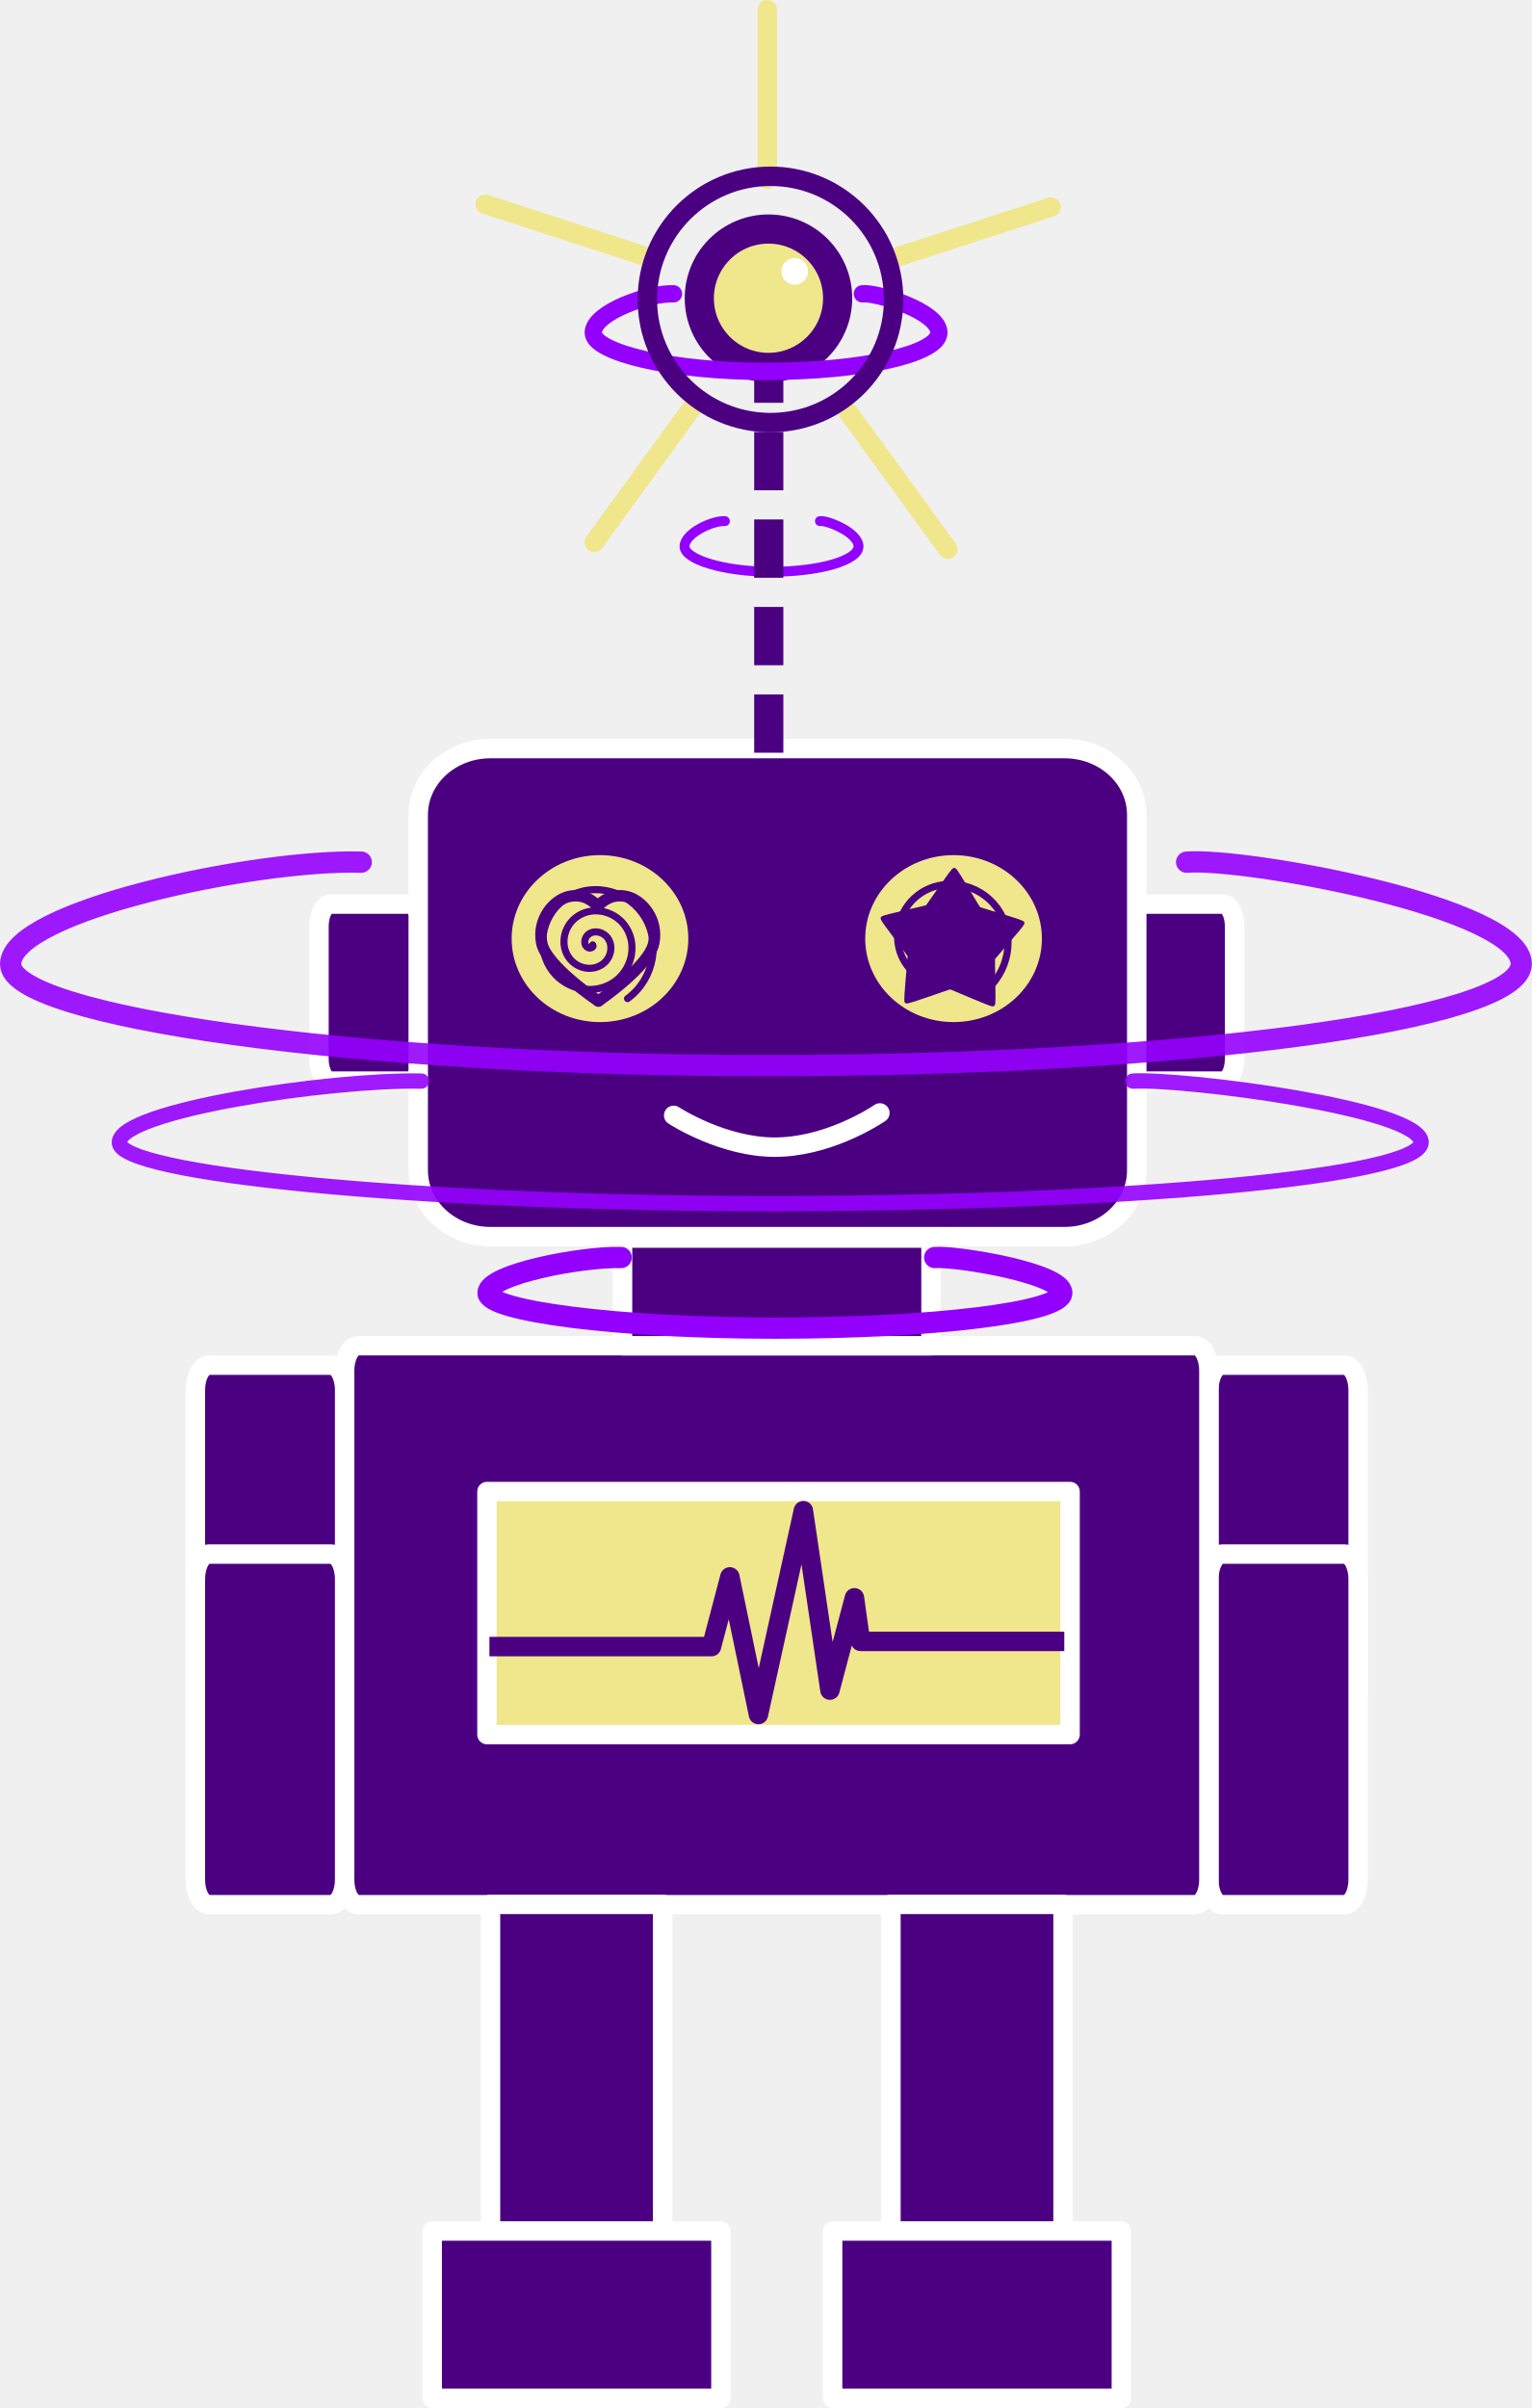
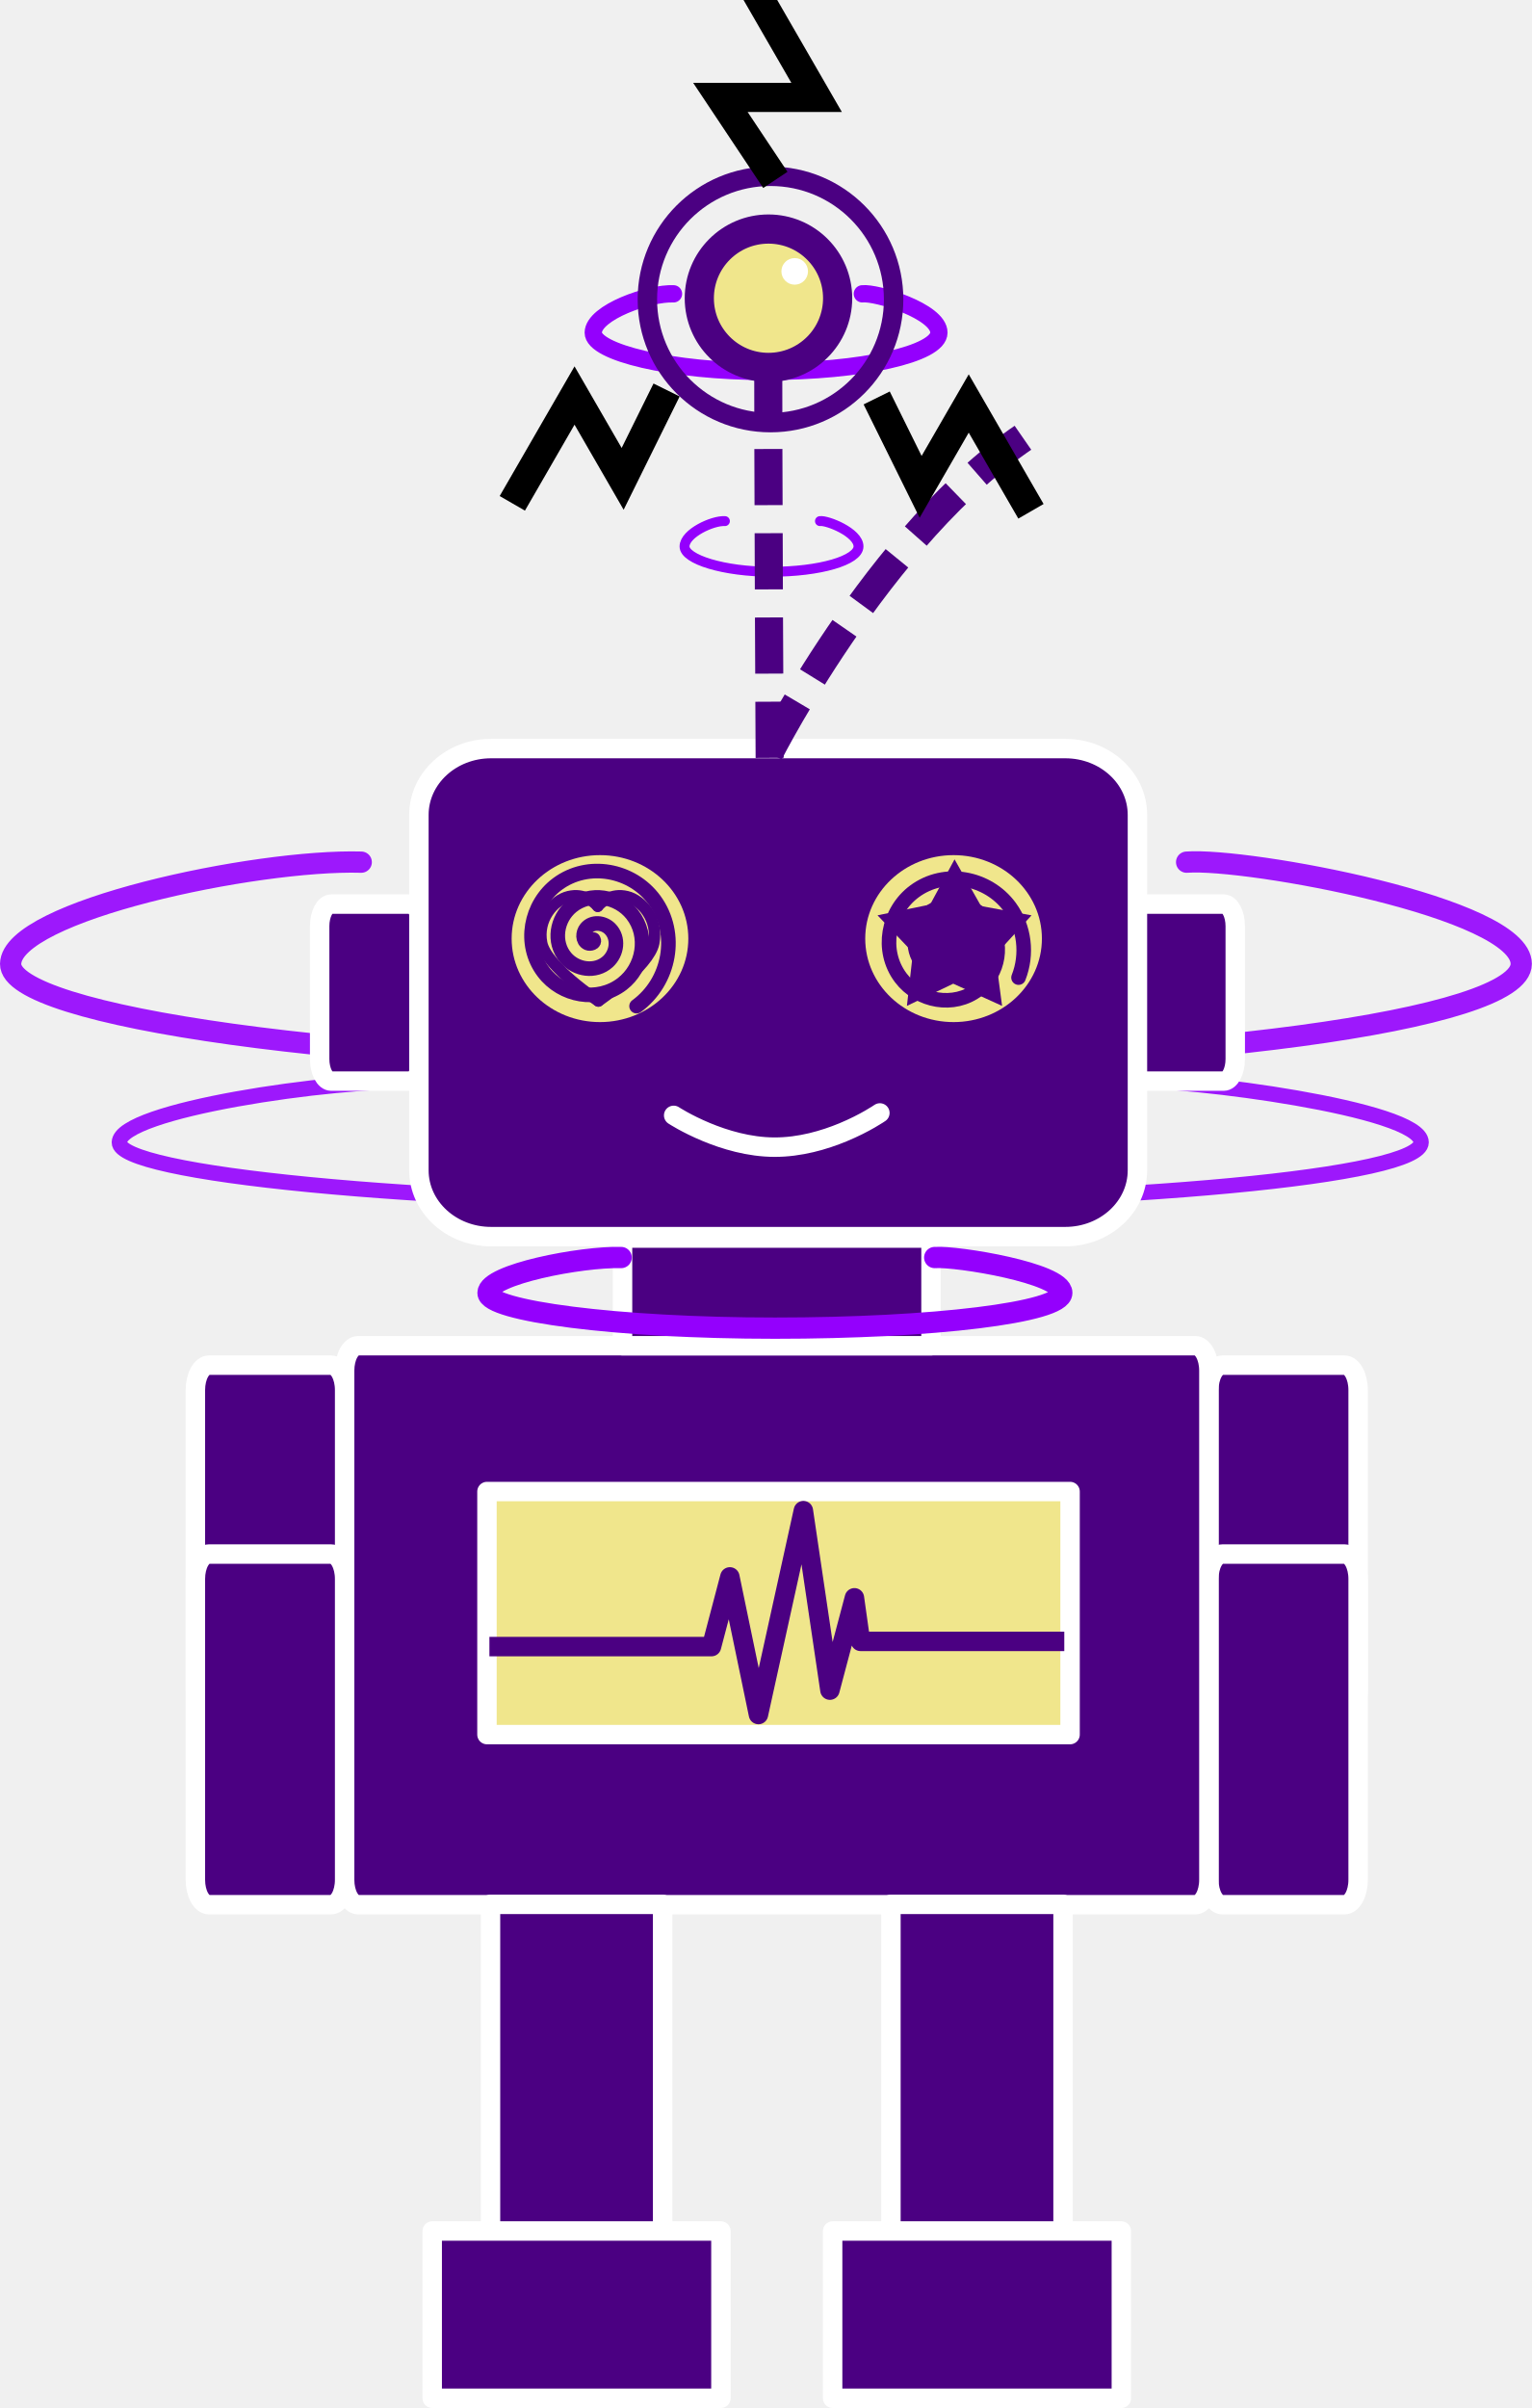
<svg xmlns="http://www.w3.org/2000/svg" width="41.705mm" height="65.538mm" viewBox="0 0 41.705 65.538" version="1.1" id="svg7718">
-   <defs id="defs7712" />
+   <defs id="defs7712">
+     </defs>
  <g id="layer1" transform="translate(-62.00752,-68.21206)">
    <g id="robot-body">
      <g id="right-arm">
        <rect ry="0.676" rx="0.372" y="105.367" x="94.919" height="9.544" width="4.063" id="top-arm-r" style="fill:#4b0082;fill-opacity:1;fill-rule:evenodd;stroke:#ffffff;stroke-width:0.529;stroke-linecap:round;stroke-linejoin:round;stroke-miterlimit:4;stroke-dasharray:none;stroke-dashoffset:0;stroke-opacity:1" />
        <rect ry="0.676" rx="0.372" y="110.508" x="94.919" height="9.544" width="4.063" id="bot-arm-r" style="fill:#4b0082;fill-opacity:1;fill-rule:evenodd;stroke:#ffffff;stroke-width:0.529;stroke-linecap:round;stroke-linejoin:round;stroke-miterlimit:4;stroke-dasharray:none;stroke-dashoffset:0;stroke-opacity:1" />
      </g>
      <rect ry="0.676" rx="0.372" y="104.838" x="71.39" height="15.214" width="23.529" id="body-box" style="fill:#4b0082;fill-opacity:1;fill-rule:evenodd;stroke:#ffffff;stroke-width:0.529;stroke-linecap:round;stroke-linejoin:round;stroke-miterlimit:4;stroke-dasharray:none;stroke-dashoffset:0;stroke-opacity:1" />
      <g id="chest-screen">
        <rect style="opacity:1;fill:#f0e68c;fill-opacity:1;fill-rule:evenodd;stroke:#ffffff;stroke-width:0.529;stroke-linecap:round;stroke-linejoin:round;stroke-miterlimit:4;stroke-dasharray:none;stroke-dashoffset:0;stroke-opacity:1" id="robot-screen" width="15.875" height="6.615" x="75.265" y="108.807" />
        <path style="fill:none;stroke:#4b0082;stroke-width:0.529;stroke-linecap:square;stroke-linejoin:round;stroke-miterlimit:4;stroke-dasharray:none;stroke-opacity:1;paint-order:stroke fill markers" d="m 75.596,113.027 5.782,1e-5 0.5,-1.897 0.778,3.746 1.223,-5.549 0.723,4.885 0.667,-2.513 0.167,1.186 5.282,2e-5" id="pulse-path" />
      </g>
      <g id="left-arm">
        <rect ry="0.676" rx="0.372" y="105.367" x="67.327" height="9.544" width="4.063" id="top-part-l" style="fill:#4b0082;fill-opacity:1;fill-rule:evenodd;stroke:#ffffff;stroke-width:0.529;stroke-linecap:round;stroke-linejoin:round;stroke-miterlimit:4;stroke-dasharray:none;stroke-dashoffset:0;stroke-opacity:1" />
        <rect ry="0.676" rx="0.372" y="110.508" x="67.327" height="9.544" width="4.063" id="bot-part-l" style="fill:#4b0082;fill-opacity:1;fill-rule:evenodd;stroke:#ffffff;stroke-width:0.529;stroke-linecap:round;stroke-linejoin:round;stroke-miterlimit:4;stroke-dasharray:none;stroke-dashoffset:0;stroke-opacity:1" />
      </g>
    </g>
    <rect style="opacity:1;fill:#4b0082;fill-opacity:1;fill-rule:evenodd;stroke:#ffffff;stroke-width:0.529;stroke-linecap:round;stroke-linejoin:round;stroke-miterlimit:4;stroke-dasharray:none;stroke-dashoffset:0;stroke-opacity:1" id="robot-neck" width="8.398" height="2.929" x="78.956" y="101.909" rx="0" ry="0" />
-     <g id="head-robot" style="fill:#4b0082;fill-opacity:1;stroke:#ffffff;stroke-width:0.529;stroke-miterlimit:4;stroke-dasharray:none" transform="translate(48.69638,-12.61179)">
-       <rect style="opacity:1;fill:#4b0082;fill-opacity:1;fill-rule:evenodd;stroke:#ffffff;stroke-width:0.529;stroke-linecap:round;stroke-linejoin:round;stroke-miterlimit:4;stroke-dasharray:none;stroke-dashoffset:0;stroke-opacity:1" id="right-ear" width="2.772" height="4.817" x="44.15" y="105.431" rx="0.314" ry="0.602" />
-       <rect style="opacity:1;fill:#4b0082;fill-opacity:1;fill-rule:evenodd;stroke:#ffffff;stroke-width:0.529;stroke-linecap:round;stroke-linejoin:round;stroke-miterlimit:4;stroke-dasharray:none;stroke-dashoffset:0;stroke-opacity:1" id="left-ear" width="2.772" height="4.817" x="21.995" y="105.431" rx="0.314" ry="0.602" />
-       <rect style="opacity:1;fill:#4b0082;fill-opacity:1;fill-rule:evenodd;stroke:#ffffff;stroke-width:0.529;stroke-linecap:round;stroke-linejoin:round;stroke-miterlimit:4;stroke-dasharray:none;stroke-dashoffset:0;stroke-opacity:1" id="head" width="19.562" height="13.283" x="24.697" y="101.198" rx="1.964" ry="1.805" />
-     </g>
    <g id="robot-leg">
      <g transform="translate(50.03039,-12.8049)" id="left-leg" style="fill:#4b0082;fill-opacity:1;stroke:#ffffff;stroke-width:0.529;stroke-miterlimit:4;stroke-dasharray:none">
        <rect style="opacity:1;fill:#4b0082;fill-opacity:1;fill-rule:evenodd;stroke:#ffffff;stroke-width:0.529;stroke-linecap:round;stroke-linejoin:round;stroke-miterlimit:4;stroke-dasharray:none;stroke-dashoffset:0;stroke-opacity:1" id="left-thigh" width="4.686" height="8.917" x="25.331" y="132.847" rx="0" ry="0" />
        <rect style="opacity:1;fill:#4b0082;fill-opacity:1;fill-rule:evenodd;stroke:#ffffff;stroke-width:0.529;stroke-linecap:round;stroke-linejoin:round;stroke-miterlimit:4;stroke-dasharray:none;stroke-dashoffset:0;stroke-opacity:1" id="left-feet" width="7.86" height="4.552" x="23.744" y="141.738" />
      </g>
      <g id="right-leg" transform="translate(60.9319,-12.8049)" style="fill:#4b0082;fill-opacity:1;stroke:#ffffff;stroke-width:0.529;stroke-miterlimit:4;stroke-dasharray:none">
        <rect style="opacity:1;fill:#4b0082;fill-opacity:1;fill-rule:evenodd;stroke:#ffffff;stroke-width:0.529;stroke-linecap:round;stroke-linejoin:round;stroke-miterlimit:4;stroke-dasharray:none;stroke-dashoffset:0;stroke-opacity:1" id="rightthigh" width="4.686" height="8.917" x="25.331" y="132.847" rx="0" ry="0" />
        <rect style="opacity:1;fill:#4b0082;fill-opacity:1;fill-rule:evenodd;stroke:#ffffff;stroke-width:0.529;stroke-linecap:round;stroke-linejoin:round;stroke-miterlimit:4;stroke-dasharray:none;stroke-dashoffset:0;stroke-opacity:1" id="right-feet" width="7.86" height="4.552" x="23.744" y="141.738" />
      </g>
    </g>
-     <g id="robot-eyes">
-       <ellipse ry="2.272" rx="2.405" cy="93.758" cx="78.342" id="left-eye" style="fill:#f0e68c;fill-opacity:1;fill-rule:evenodd;stroke:none;stroke-width:0.529;stroke-linecap:round;stroke-linejoin:round;stroke-miterlimit:4;stroke-dasharray:none;stroke-dashoffset:0;stroke-opacity:1" />
-       <ellipse ry="2.272" rx="2.405" cy="93.758" cx="87.968" id="right-eye" style="fill:#f0e68c;fill-opacity:1;fill-rule:evenodd;stroke:none;stroke-width:0.529;stroke-linecap:round;stroke-linejoin:round;stroke-miterlimit:4;stroke-dasharray:none;stroke-dashoffset:0;stroke-opacity:1" />
-     </g>
-     <path style="fill:#4b0082;fill-opacity:1;stroke:#ffffff;stroke-width:0.529;stroke-linecap:round;stroke-linejoin:miter;stroke-miterlimit:4;stroke-dasharray:none;stroke-opacity:1" d="m 80.348,98.569 c 0,0 0.35,0.23 0.887,0.453 0.501,0.208 1.164,0.41 1.855,0.412 0.698,0.002 1.358,-0.193 1.87,-0.405 0.606,-0.251 1.002,-0.526 1.002,-0.526" id="mouth" />
-     <path style="fill:none;stroke:none;stroke-width:0.265px;stroke-linecap:butt;stroke-linejoin:miter;stroke-opacity:1" d="m 80.302,99.484 1.427,-0.631 1.427,0.468 1.263,-0.561 1.731,0.561" id="mouth-dizzy" />
    <path id="spin-path-neck" style="fill:none;fill-rule:evenodd;stroke:#9400fd;stroke-width:0.579;stroke-linecap:round;stroke-linejoin:round;stroke-miterlimit:4;stroke-dasharray:none;stroke-opacity:1" d="m 87.455,102.438 c 0.624,-0.043 3.46,0.43 3.46,0.961 0,0.531 -3.497,0.961 -7.811,0.961 -4.314,0 -7.82,-0.472 -7.811,-0.961 0.009,-0.502 2.533,-0.99 3.625,-0.961" class="spin-paths" />
    <path id="spin-path-neck-6-9" style="fill:none;fill-rule:evenodd;stroke:#9400fd;stroke-width:0.27;stroke-linecap:round;stroke-linejoin:round;stroke-miterlimit:4;stroke-dasharray:none;stroke-opacity:1" d="m 84.331,82.395 c 0.189,-0.03 1.049,0.309 1.049,0.689 0,0.381 -1.06,0.689 -2.368,0.689 -1.308,0 -2.371,-0.339 -2.368,-0.689 0.003,-0.36 0.768,-0.71 1.099,-0.689" class="spin-paths" />
    <path id="spin-path-head" style="fill:none;fill-rule:evenodd;stroke:#9400fd;stroke-width:0.579;stroke-linecap:round;stroke-linejoin:round;stroke-miterlimit:4;stroke-dasharray:none;stroke-opacity:0.898" d="m 94.313,91.677 c 1.643,-0.123 9.11,1.24 9.11,2.769 0,1.529 -9.206,2.769 -20.563,2.769 -11.356,0 -20.586,-1.36 -20.563,-2.769 0.024,-1.445 6.669,-2.851 9.545,-2.769" class="spin-paths" />
    <path id="spin-path-head-0" style="fill:none;fill-rule:evenodd;stroke:#9400fd;stroke-width:0.417;stroke-linecap:round;stroke-linejoin:round;stroke-miterlimit:4;stroke-dasharray:none;stroke-opacity:0.898" d="m 92.847,97.636 c 1.416,-0.074 7.851,0.747 7.851,1.667 0,0.921 -7.934,1.667 -17.721,1.667 -9.787,0 -17.741,-0.819 -17.721,-1.667 0.021,-0.87 5.747,-1.717 8.225,-1.667" class="spin-paths" />
-     <g id="antena">
-       <path style="fill:none;stroke:none;stroke-width:0.794;stroke-linecap:butt;stroke-linejoin:miter;stroke-miterlimit:4;stroke-dasharray:1.587, 0.794;stroke-dashoffset:0;stroke-opacity:1" d="m 82.937,88.699 c 0,0 -3.307,-6.52 -7.56,-8.977" id="antena-m-path-left" />
-       <path style="fill:none;stroke:none;stroke-width:0.794;stroke-linecap:butt;stroke-linejoin:miter;stroke-miterlimit:4;stroke-dasharray:1.587, 0.794;stroke-dashoffset:0;stroke-opacity:1" d="m 82.937,88.699 c 0,0 3.307,-6.52 7.56,-8.977" id="antena-m-path-right" />
-       <path style="fill:none;stroke:#4b0082;stroke-width:0.794;stroke-linecap:butt;stroke-linejoin:miter;stroke-miterlimit:4;stroke-dasharray:1.587, 0.794;stroke-dashoffset:0;stroke-opacity:1" d="M 82.937,88.699 V 76.982" id="antena-body" />
-       <circle style="fill:#f0e68c;fill-opacity:1;fill-rule:evenodd;stroke:#4b0082;stroke-width:0.794;stroke-linecap:round;stroke-linejoin:round;stroke-miterlimit:4;stroke-dasharray:none;stroke-dashoffset:0;stroke-opacity:1" id="antena-led" cx="82.929" cy="76.329" r="1.883" />
-       <circle style="fill:#ffffff;fill-opacity:1;fill-rule:evenodd;stroke:none;stroke-width:0.229;stroke-linecap:round;stroke-linejoin:round;stroke-miterlimit:4;stroke-dasharray:none;stroke-dashoffset:0;stroke-opacity:1" id="path10401" cx="83.643" cy="75.598" r="0.362" />
-     </g>
    <path id="spin-path-neck-6" style="fill:none;fill-rule:evenodd;stroke:#9400fd;stroke-width:0.471;stroke-linecap:round;stroke-linejoin:round;stroke-miterlimit:4;stroke-dasharray:none;stroke-opacity:1" d="m 85.485,76.209 c 0.376,-0.047 2.084,0.473 2.084,1.056 0,0.583 -2.106,1.056 -4.705,1.056 -2.598,0 -4.71,-0.519 -4.705,-1.056 0.006,-0.551 1.526,-1.087 2.184,-1.056" class="spin-paths" />
-     <g id="eye-dizzy">
-       <path style="fill:none;fill-rule:evenodd;stroke:#4b0082;stroke-width:1.405;stroke-linecap:round;stroke-miterlimit:4;stroke-dasharray:none;stroke-opacity:1" id="dizzy" d="m -131.289,39.444 c 0.346,0.534 -0.549,0.731 -0.888,0.576 -0.918,-0.419 -0.81,-1.686 -0.264,-2.351 0.976,-1.19 2.805,-0.964 3.815,0.048 1.482,1.485 1.126,3.94 -0.36,5.278 -1.98,1.784 -5.081,1.292 -6.742,-0.672 -2.09,-2.471 -1.459,-6.225 0.984,-8.206 2.959,-2.398 7.371,-1.628 9.669,1.296 2.708,3.446 1.798,8.518 -1.608,11.133 -3.931,3.019 -9.665,1.968 -12.596,-1.919 -3.33,-4.417 -2.138,-10.813 2.231,-14.06 4.902,-3.642 11.962,-2.309 15.523,2.543 3.954,5.387 2.479,13.11 -2.855,16.987" transform="matrix(0.1372664,0,0,0.1372664,96.16498,88.5139)" />
-       <path style="fill:none;fill-rule:evenodd;stroke:#4b0082;stroke-width:1.405;stroke-linecap:round;stroke-miterlimit:4;stroke-dasharray:none;stroke-opacity:1" id="dizzy-3" transform="matrix(0.1372664,0,0,0.1372664,105.8251,88.36839)" d="m -131.289,39.444 c 0.346,0.534 -0.549,0.731 -0.888,0.576 -0.918,-0.419 -0.81,-1.686 -0.264,-2.351 0.976,-1.19 2.805,-0.964 3.815,0.048 1.482,1.485 1.126,3.94 -0.36,5.278 -1.98,1.784 -5.081,1.292 -6.742,-0.672 -2.09,-2.471 -1.459,-6.225 0.984,-8.206 2.959,-2.398 7.371,-1.628 9.669,1.296 2.708,3.446 1.798,8.518 -1.608,11.133 -3.931,3.019 -9.665,1.968 -12.596,-1.919 -3.33,-4.417 -2.138,-10.813 2.231,-14.06 4.902,-3.642 11.962,-2.309 15.523,2.543 3.954,5.387 2.479,13.11 -2.855,16.987" />
-     </g>
-     <g id="eye-on">
-       <g id="star-eye">
-         <path style="fill:#4b0082;fill-opacity:1;fill-rule:evenodd;stroke:#4b0082;stroke-width:2;stroke-linecap:round;stroke-linejoin:round;stroke-miterlimit:4;stroke-dasharray:none;stroke-dashoffset:0;stroke-opacity:1" id="path16571" d="m -141.967,-109.11 c -0.701,0.701 -24.579,-4.976 -25.559,-4.821 -0.979,0.155 -21.935,12.933 -22.818,12.483 -0.883,-0.45 -2.863,-24.914 -3.313,-25.798 -0.45,-0.883 -19.078,-16.865 -18.923,-17.844 0.155,-0.979 22.81,-10.422 23.511,-11.123 0.701,-0.701 10.144,-23.356 11.123,-23.511 0.979,-0.155 16.961,18.473 17.844,18.923 0.883,0.45 25.347,2.43 25.798,3.313 0.45,0.883 -12.328,21.839 -12.483,22.818 -0.155,0.979 5.522,24.858 4.821,25.559 z" transform="matrix(0.04739917,0.00916603,-0.00916603,0.04739917,94.77479,102.028)" />
+     <g id="robot-head">
+       <path style="fill:none;stroke:none;stroke-width:0.265px;stroke-linecap:butt;stroke-linejoin:miter;stroke-opacity:1" d="m 80.302,99.484 1.427,-0.631 1.427,0.468 1.263,-0.561 1.731,0.561" id="mouth-dizzy" />
+       <rect style="fill:#4b0082;fill-opacity:1;fill-rule:evenodd;stroke:#ffffff;stroke-width:0.529;stroke-linecap:round;stroke-linejoin:round;stroke-miterlimit:4;stroke-dasharray:none;stroke-dashoffset:0;stroke-opacity:1" id="right-ear" width="2.772" height="4.817" x="92.865" y="92.819" rx="0.314" ry="0.602" />
+       <rect style="fill:#4b0082;fill-opacity:1;fill-rule:evenodd;stroke:#ffffff;stroke-width:0.529;stroke-linecap:round;stroke-linejoin:round;stroke-miterlimit:4;stroke-dasharray:none;stroke-dashoffset:0;stroke-opacity:1" id="left-ear" width="2.772" height="4.817" x="70.71" y="92.819" rx="0.314" ry="0.602" />
+       <rect style="fill:#4b0082;fill-opacity:1;fill-rule:evenodd;stroke:#ffffff;stroke-width:0.529;stroke-linecap:round;stroke-linejoin:round;stroke-miterlimit:4;stroke-dasharray:none;stroke-dashoffset:0;stroke-opacity:1" id="head" width="19.562" height="13.283" x="73.412" y="88.586" rx="1.964" ry="1.805" />
+       <g id="antena">
+         <path style="fill:none;stroke:none;stroke-width:0.794;stroke-linecap:butt;stroke-linejoin:miter;stroke-miterlimit:4;stroke-dasharray:1.587, 0.794;stroke-dashoffset:0;stroke-opacity:1" d="m 82.937,88.699 c 0,0 -3.307,-6.52 -7.56,-8.977" id="antena-m-path-left" />
+         <path style="fill:none;stroke:#4b0082;stroke-width:0.794;stroke-linecap:butt;stroke-linejoin:miter;stroke-miterlimit:4;stroke-dasharray:1.587, 0.794;stroke-dashoffset:0;stroke-opacity:1" d="m 82.937,88.699 c 0,0 3.307,-6.52 7.56,-8.977" id="antena-m-path-right" />
+         <path style="fill:none;stroke:#4b0082;stroke-width:0.764;stroke-linecap:butt;stroke-linejoin:miter;stroke-miterlimit:4;stroke-dasharray:1.529, 0.764;stroke-dashoffset:0;stroke-opacity:1" d="m 82.961,88.839 c 0,0 -0.041,-7.397 -0.041,-12.53" id="antena-body" />
+         <circle style="fill:#f0e68c;fill-opacity:1;fill-rule:evenodd;stroke:#4b0082;stroke-width:0.794;stroke-linecap:round;stroke-linejoin:round;stroke-miterlimit:4;stroke-dasharray:none;stroke-dashoffset:0;stroke-opacity:1" id="antena-led" cx="82.929" cy="76.329" r="1.883" />
+         <circle style="fill:#ffffff;fill-opacity:1;fill-rule:evenodd;stroke:none;stroke-width:0.229;stroke-linecap:round;stroke-linejoin:round;stroke-miterlimit:4;stroke-dasharray:none;stroke-dashoffset:0;stroke-opacity:1" id="path10401" cx="83.643" cy="75.598" r="0.362" />
      </g>
-       <g id="heart-path" transform="translate(0.2761645,-0.1369219)" style="fill:none;fill-opacity:1">
-         <path style="fill:none;fill-opacity:1;stroke:#4b0082;stroke-width:0.31;stroke-linecap:round;stroke-linejoin:miter;stroke-miterlimit:4;stroke-dasharray:none;stroke-opacity:1" d="m 78.022,95.594 c 0,0 -1.418,-0.943 -1.543,-1.581 -0.125,-0.638 0.319,-1.165 0.735,-1.262 0.416,-0.097 0.68,0.139 0.791,0.264" id="path14767" />
-         <path style="fill:none;fill-opacity:1;stroke:#4b0082;stroke-width:0.31;stroke-linecap:round;stroke-linejoin:miter;stroke-miterlimit:4;stroke-dasharray:none;stroke-opacity:1" d="m 78.022,95.594 c 0,0 1.384,-0.943 1.509,-1.581 0.125,-0.638 -0.319,-1.165 -0.735,-1.262 -0.416,-0.097 -0.68,0.139 -0.791,0.264" id="path14767-7" />
+       <g id="eyes">
+         <ellipse ry="2.272" rx="2.405" cy="93.758" cx="78.342" id="left-eye" style="fill:#f0e68c;fill-opacity:1;fill-rule:evenodd;stroke:none;stroke-width:0.529;stroke-linecap:round;stroke-linejoin:round;stroke-miterlimit:4;stroke-dasharray:none;stroke-dashoffset:0;stroke-opacity:1" />
+         <ellipse ry="2.272" rx="2.405" cy="93.758" cx="87.968" id="right-eye" style="fill:#f0e68c;fill-opacity:1;fill-rule:evenodd;stroke:none;stroke-width:0.529;stroke-linecap:round;stroke-linejoin:round;stroke-miterlimit:4;stroke-dasharray:none;stroke-dashoffset:0;stroke-opacity:1" />
+       </g>
+       <path style="fill:#4b0082;fill-opacity:1;stroke:#ffffff;stroke-width:0.529;stroke-linecap:round;stroke-linejoin:miter;stroke-miterlimit:4;stroke-dasharray:none;stroke-opacity:1" d="m 80.348,98.569 c 0,0 0.35,0.23 0.887,0.453 0.501,0.208 1.164,0.41 1.855,0.412 0.698,0.002 1.358,-0.193 1.87,-0.405 0.606,-0.251 1.002,-0.526 1.002,-0.526" id="mouth" />
+       <g id="eye-dizzy">
+         <path style="fill:none;fill-rule:evenodd;stroke:#4b0082;stroke-width:0.397;stroke-linecap:round;stroke-miterlimit:4;stroke-dasharray:none;stroke-opacity:1" id="dizzy" d="m 78.162,93.784 c 0.059,0.091 -0.093,0.124 -0.151,0.098 -0.156,-0.071 -0.138,-0.287 -0.045,-0.4 0.166,-0.202 0.477,-0.164 0.649,0.008 0.252,0.253 0.192,0.67 -0.061,0.898 -0.337,0.303 -0.864,0.22 -1.147,-0.114 -0.356,-0.42 -0.248,-1.059 0.167,-1.396 0.503,-0.408 1.254,-0.277 1.645,0.22 0.461,0.586 0.306,1.449 -0.273,1.894 -0.669,0.514 -1.644,0.335 -2.143,-0.327 -0.567,-0.751 -0.364,-1.84 0.38,-2.392 0.834,-0.62 2.035,-0.393 2.641,0.433 0.673,0.916 0.422,2.23 -0.486,2.89" />
+         <path style="fill:none;fill-rule:evenodd;stroke:#4b0082;stroke-width:0.397;stroke-linecap:round;stroke-miterlimit:4;stroke-dasharray:none;stroke-opacity:1" id="dizzy-3" d="m 87.865,93.956 c 0.058,0.089 -0.092,0.122 -0.148,0.096 -0.153,-0.07 -0.135,-0.282 -0.044,-0.393 0.163,-0.199 0.469,-0.161 0.638,0.008 0.248,0.248 0.188,0.659 -0.06,0.883 -0.331,0.298 -0.85,0.216 -1.127,-0.112 -0.349,-0.413 -0.244,-1.041 0.164,-1.372 0.495,-0.401 1.233,-0.272 1.617,0.217 0.453,0.576 0.301,1.424 -0.269,1.862 -0.657,0.505 -1.616,0.329 -2.106,-0.321 -0.557,-0.739 -0.358,-1.808 0.373,-2.351 0.82,-0.609 2,-0.386 2.596,0.425 0.404,0.551 0.489,1.288 0.238,1.921" />
+       </g>
+       <path style="fill:#4b0082;fill-opacity:1;fill-rule:evenodd;stroke:none;stroke-width:3;stroke-linecap:round;stroke-opacity:1;paint-order:stroke fill markers" id="star-eye" d="m 89.289,95.589 -1.33,-0.604 -1.261,0.604 0.164,-1.452 -0.964,-1.013 1.432,-0.293 0.665,-1.23 0.721,1.271 1.375,0.253 -0.986,1.079 z" />
+       <g id="heart-path">
+         <path style="fill:none;fill-opacity:1;stroke:#4b0082;stroke-width:0.31;stroke-linecap:round;stroke-linejoin:miter;stroke-miterlimit:4;stroke-dasharray:none;stroke-opacity:1" d="m 78.298,95.457 c 0,0 -1.418,-0.943 -1.543,-1.581 -0.125,-0.638 0.319,-1.165 0.735,-1.262 0.416,-0.097 0.68,0.139 0.791,0.264" id="path14767" />
+         <path style="fill:none;fill-opacity:1;stroke:#4b0082;stroke-width:0.31;stroke-linecap:round;stroke-linejoin:miter;stroke-miterlimit:4;stroke-dasharray:none;stroke-opacity:1" d="m 78.298,95.457 c 0,0 1.384,-0.943 1.509,-1.581 0.125,-0.638 -0.319,-1.165 -0.735,-1.262 -0.416,-0.097 -0.68,0.139 -0.791,0.264" id="path14767-7" />
      </g>
    </g>
    <g id="antena-effect">
-       <path style="fill:none;stroke:#f0e68c;stroke-width:0.529;stroke-linecap:round;stroke-linejoin:miter;stroke-miterlimit:4;stroke-dasharray:none;stroke-opacity:1" d="m 82.898,68.477 v 4.61" id="path24482" />
-       <path style="fill:none;stroke:#f0e68c;stroke-width:0.529;stroke-linecap:round;stroke-linejoin:miter;stroke-miterlimit:4;stroke-dasharray:none;stroke-opacity:1" d="m 75.216,73.771 4.385,1.425" id="path24482-5" />
-       <path style="fill:none;stroke:#f0e68c;stroke-width:0.529;stroke-linecap:round;stroke-linejoin:miter;stroke-miterlimit:4;stroke-dasharray:none;stroke-opacity:1" d="m 78.185,82.974 2.71,-3.73" id="path24482-5-2" />
-       <path style="fill:none;stroke:#f0e68c;stroke-width:0.529;stroke-linecap:round;stroke-linejoin:miter;stroke-miterlimit:4;stroke-dasharray:none;stroke-opacity:1" d="M 87.809,83.157 85.099,79.427" id="path24482-5-2-0" />
-       <path style="fill:none;stroke:#f0e68c;stroke-width:0.529;stroke-linecap:round;stroke-linejoin:miter;stroke-miterlimit:4;stroke-dasharray:none;stroke-opacity:1" d="M 90.623,73.846 86.238,75.271" id="path24482-5-3" />
      <circle style="fill:none;fill-opacity:1;fill-rule:evenodd;stroke:#4b0082;stroke-width:0.529;stroke-linecap:round;stroke-linejoin:round;stroke-miterlimit:4;stroke-dasharray:none;stroke-dashoffset:0;stroke-opacity:1;paint-order:stroke fill markers" id="radiated-sound" cx="82.984" cy="76.362" r="3.352" />
+       <g id="lightning-effect">
+         <path style="fill:none;stroke:#000000;stroke-width:0.794;stroke-linecap:butt;stroke-linejoin:miter;stroke-miterlimit:4;stroke-dasharray:none;stroke-opacity:1" d="m 80.155,78.826 -1.196,2.419 -1.31,-2.268 -1.694,2.934" id="path2875-1" />
+         <path style="fill:none;stroke:#000000;stroke-width:0.794;stroke-linecap:butt;stroke-linejoin:miter;stroke-miterlimit:4;stroke-dasharray:none;stroke-opacity:1" d="m 85.875,79.043 1.196,2.419 1.31,-2.268 1.694,2.934" id="path2875-1-0" />
+         <path style="fill:none;stroke:#000000;stroke-width:0.794;stroke-linecap:butt;stroke-linejoin:miter;stroke-miterlimit:4;stroke-dasharray:none;stroke-opacity:1" d="M 83.116,73.108 81.62,70.863 h 2.619 l -1.694,-2.934" id="path2875" />
+       </g>
    </g>
  </g>
</svg>
